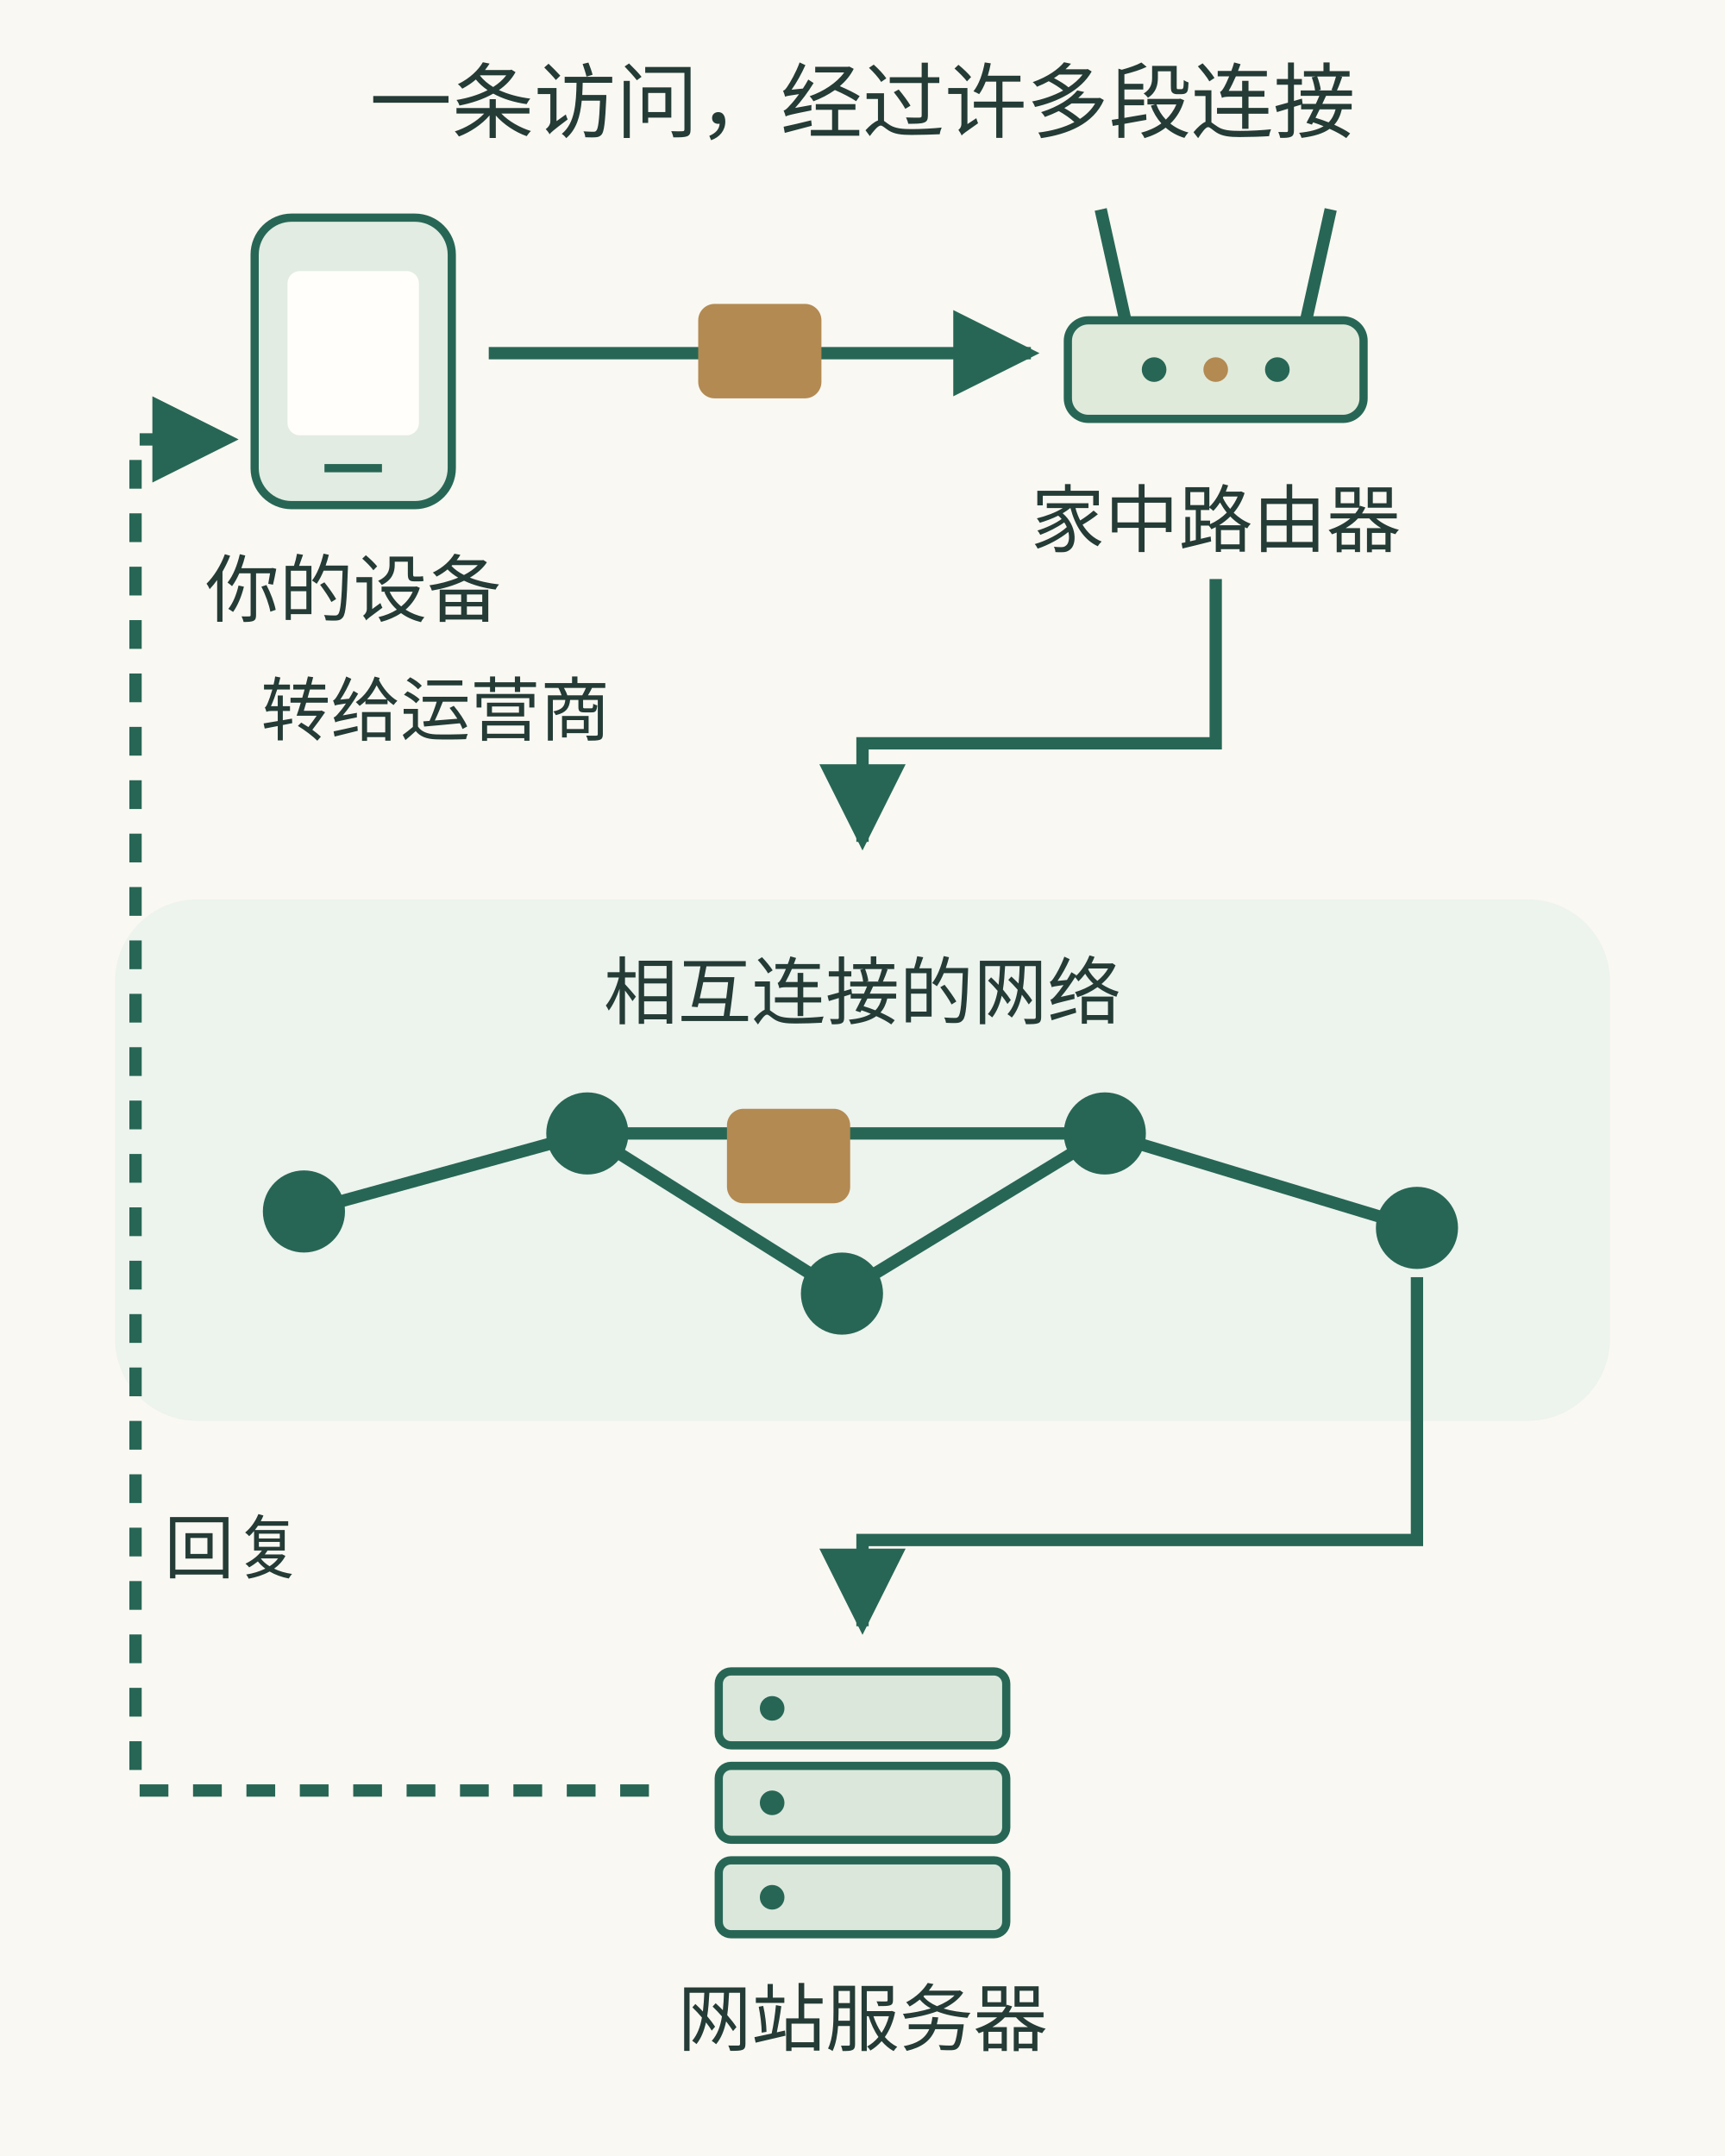
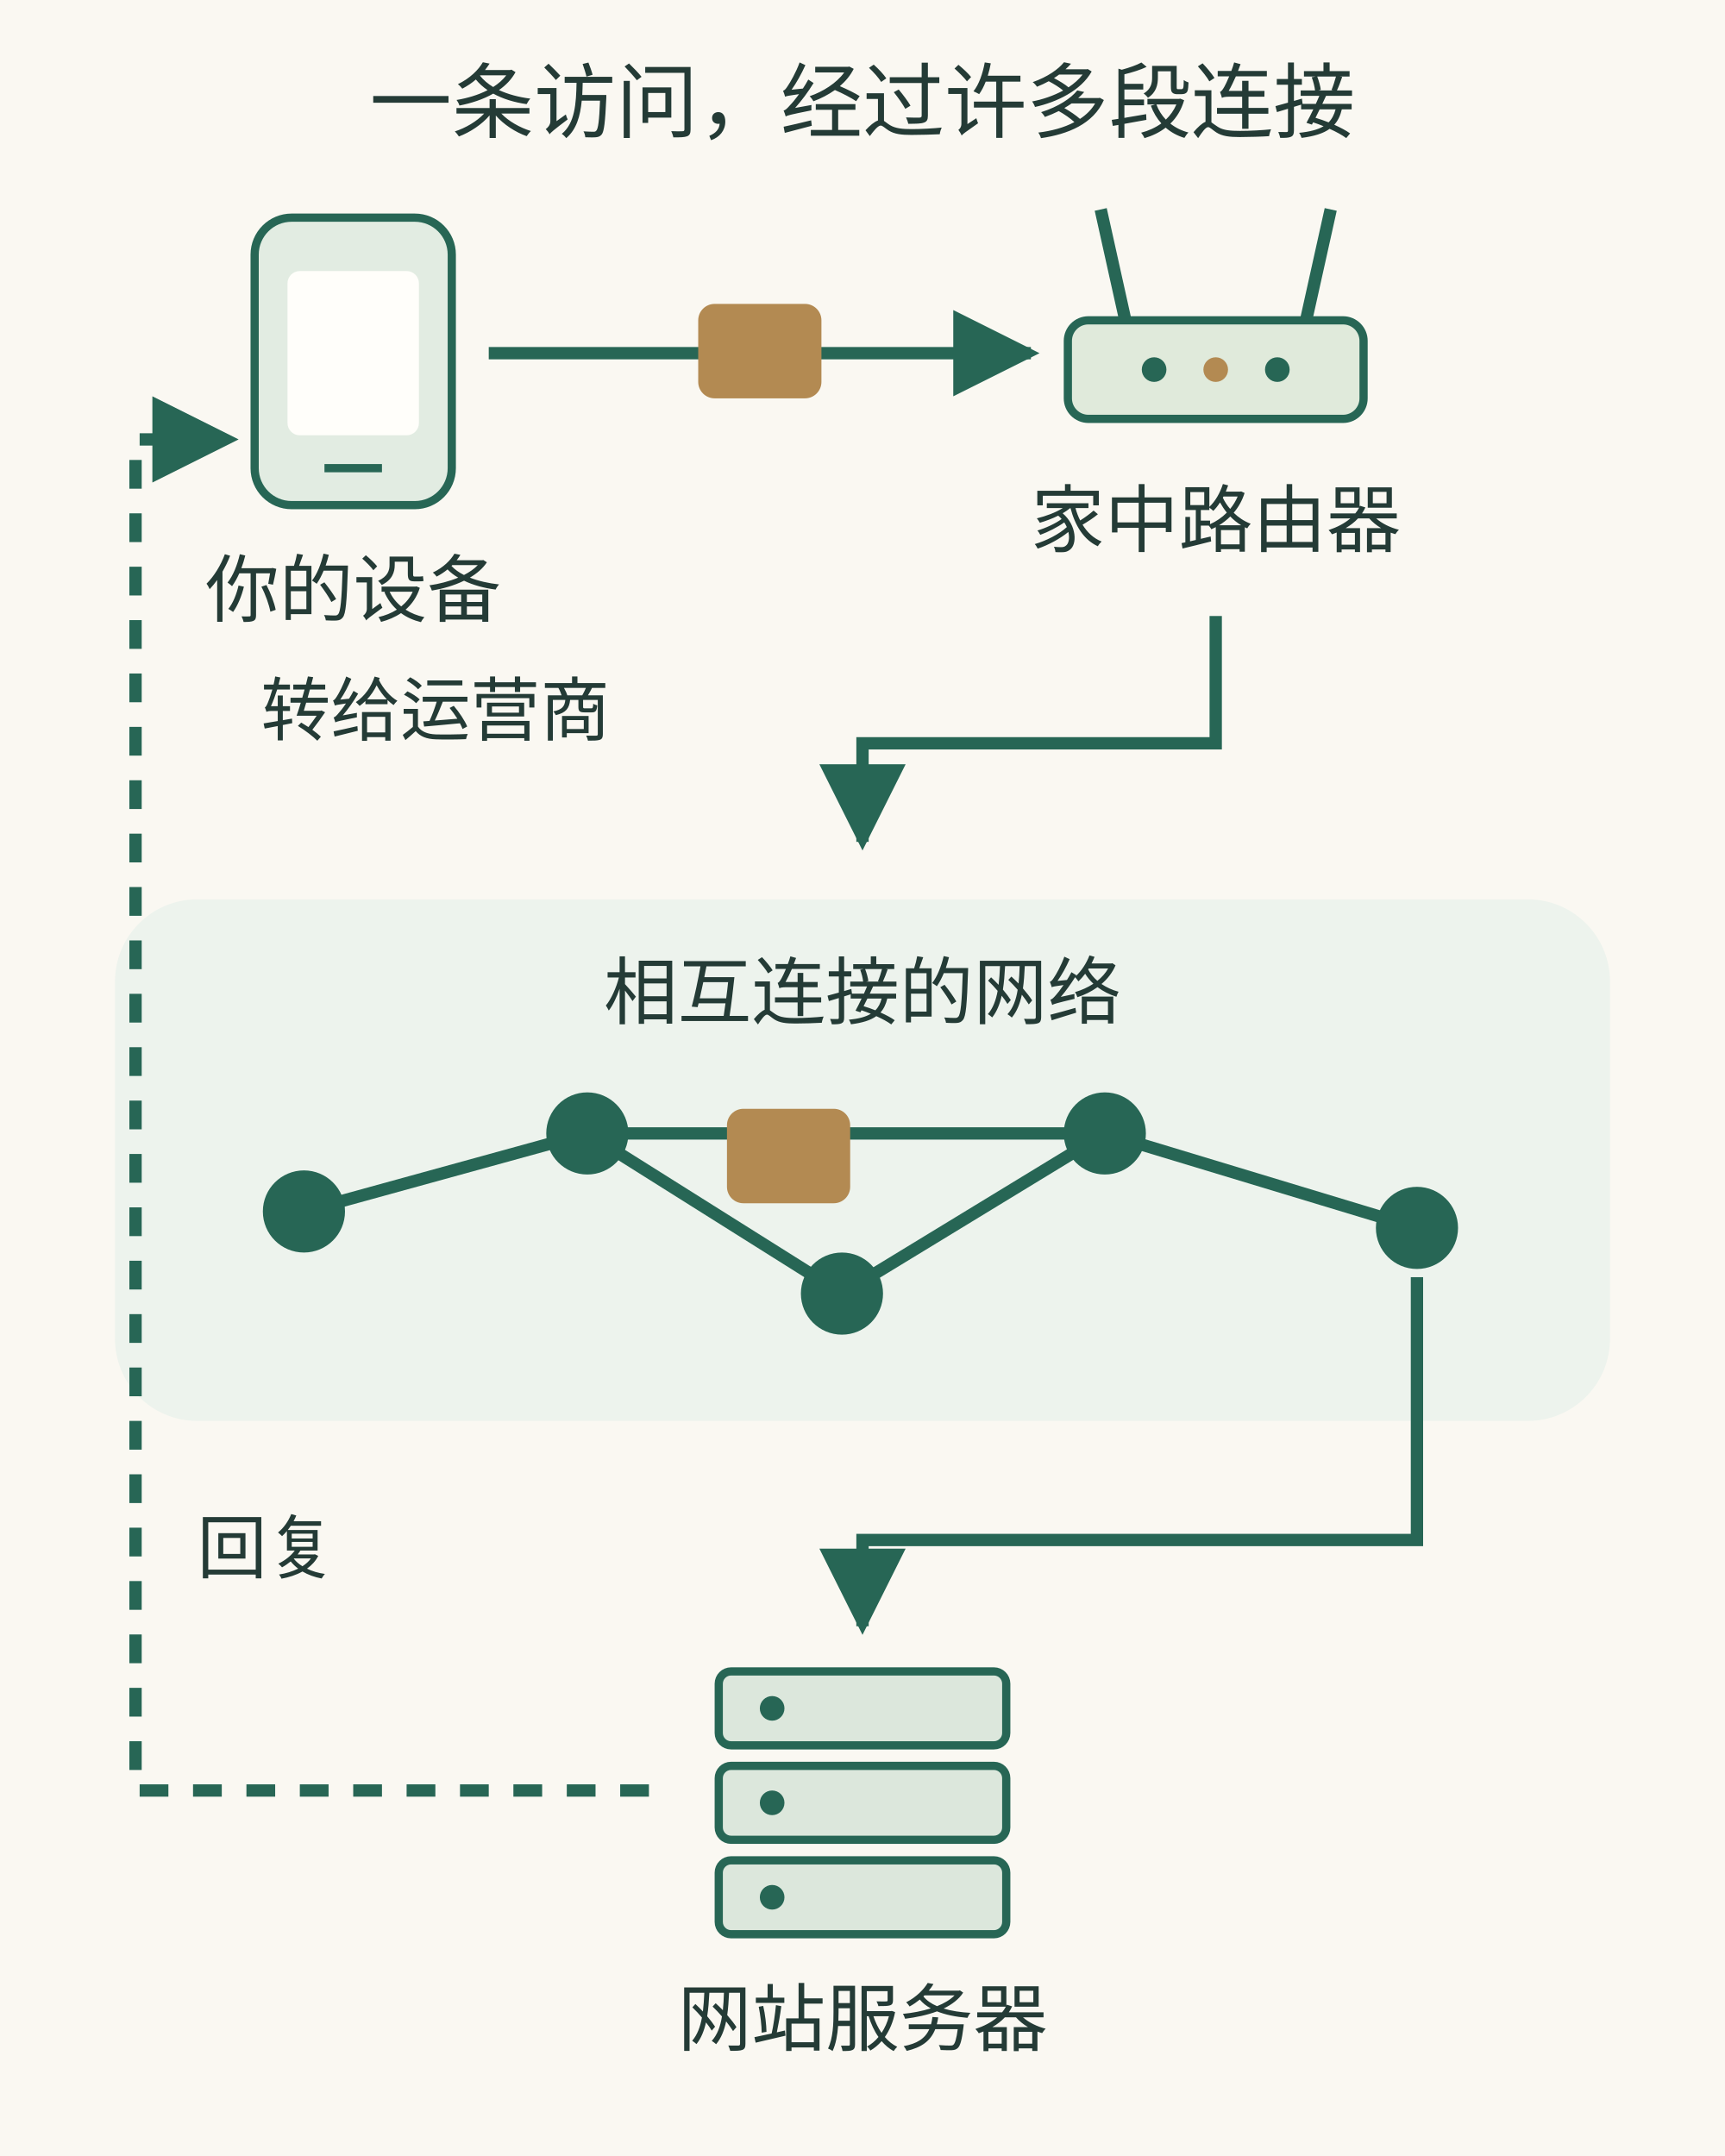
<svg xmlns="http://www.w3.org/2000/svg" width="420" height="525" viewBox="0 0 420 525">
  <defs>
    <marker id="a" viewBox="0 0 10 10" refX="9" refY="5" markerWidth="7" markerHeight="7" orient="auto-start-reverse">
      <path d="M0 0L10 5L0 10" fill="#276655" />
    </marker>
  </defs>
  <rect width="420" height="525" fill="#faf8f2" />
  <g font-family="PingFang SC,Microsoft YaHei,sans-serif" font-size="18" fill="#243b36">
    <text x="210" y="32" text-anchor="middle" font-size="20" fill="#243b36">一条访问，经过许多段连接</text>
    <g transform="translate(86,88)">
      <rect x="-24" y="-35" width="48" height="70" rx="9" fill="#e2ece2" stroke="#276655" stroke-width="2" />
      <rect x="-16" y="-22" width="32" height="40" rx="3" fill="#fffefa" />
      <path d="M-7 26H7" stroke="#276655" stroke-width="2" />
    </g>
    <text x="86" y="150" text-anchor="middle" font-size="18" fill="#243b36">你的设备</text>
    <g transform="translate(296,88)">
      <rect x="-36" y="-10" width="72" height="24" rx="5" fill="#e0eadb" stroke="#276655" stroke-width="2" />
      <path d="M-22 -10L-28 -37M22 -10L28 -37" stroke="#276655" stroke-width="3" />
      <circle cx="-15" cy="2" r="3" fill="#276655" />
      <circle cx="0" cy="2" r="3" fill="#b38a52" />
      <circle cx="15" cy="2" r="3" fill="#276655" />
    </g>
    <text x="296" y="133" text-anchor="middle" font-size="18" fill="#243b36">家中路由器</text>
    <path d="M119 86H251" fill="none" stroke="#276655" stroke-width="3" marker-end="url(#a)" />
    <rect x="170" y="74" width="30" height="23" rx="4" fill="#b38a52" />
-     <path d="M296 141V181H210V205" fill="none" stroke="#276655" stroke-width="3" marker-end="url(#a)" />
+     <path d="M296 150V181H210V205" fill="none" stroke="#276655" stroke-width="3" marker-end="url(#a)" />
    <text x="106" y="179" text-anchor="middle" font-size="17" fill="#243b36">转给运营商</text>
    <rect x="28" y="219" width="364" height="127" rx="20" fill="#edf3ed" />
    <text x="210" y="248" text-anchor="middle" font-size="18" fill="#243b36">相互连接的网络</text>
    <circle cx="74" cy="295" r="10" fill="#276655" />
    <circle cx="143" cy="276" r="10" fill="#276655" />
    <circle cx="205" cy="315" r="10" fill="#276655" />
    <circle cx="269" cy="276" r="10" fill="#276655" />
    <circle cx="345" cy="299" r="10" fill="#276655" />
    <path d="M74 295L143 276L205 315L269 276L345 299" fill="none" stroke="#276655" stroke-width="3" />
    <path d="M143 276L269 276" fill="none" stroke="#276655" stroke-width="3" />
    <rect x="177" y="270" width="30" height="23" rx="4" fill="#b38a52" />
    <path d="M345 311V375H210V396" fill="none" stroke="#276655" stroke-width="3" marker-end="url(#a)" />
    <g transform="translate(210,437)">
      <rect x="-35" y="-30" width="70" height="18" rx="3" fill="#dce7dc" stroke="#276655" stroke-width="2" />
      <circle cx="-22" cy="-21" r="3" fill="#276655" />
      <rect x="-35" y="-7" width="70" height="18" rx="3" fill="#dce7dc" stroke="#276655" stroke-width="2" />
      <circle cx="-22" cy="2" r="3" fill="#276655" />
      <rect x="-35" y="16" width="70" height="18" rx="3" fill="#dce7dc" stroke="#276655" stroke-width="2" />
      <circle cx="-22" cy="25" r="3" fill="#276655" />
    </g>
    <text x="210" y="498" text-anchor="middle" font-size="18" fill="#243b36">网站服务器</text>
    <path d="M158 436H33V107H56" fill="none" stroke="#276655" stroke-width="3" marker-end="url(#a)" stroke-dasharray="7 6" />
-     <text x="57" y="383" text-anchor="middle" font-size="17" fill="#243b36">回复</text>
+     <text x="65" y="383" text-anchor="middle" font-size="17" fill="#243b36">回复</text>
  </g>
</svg>
